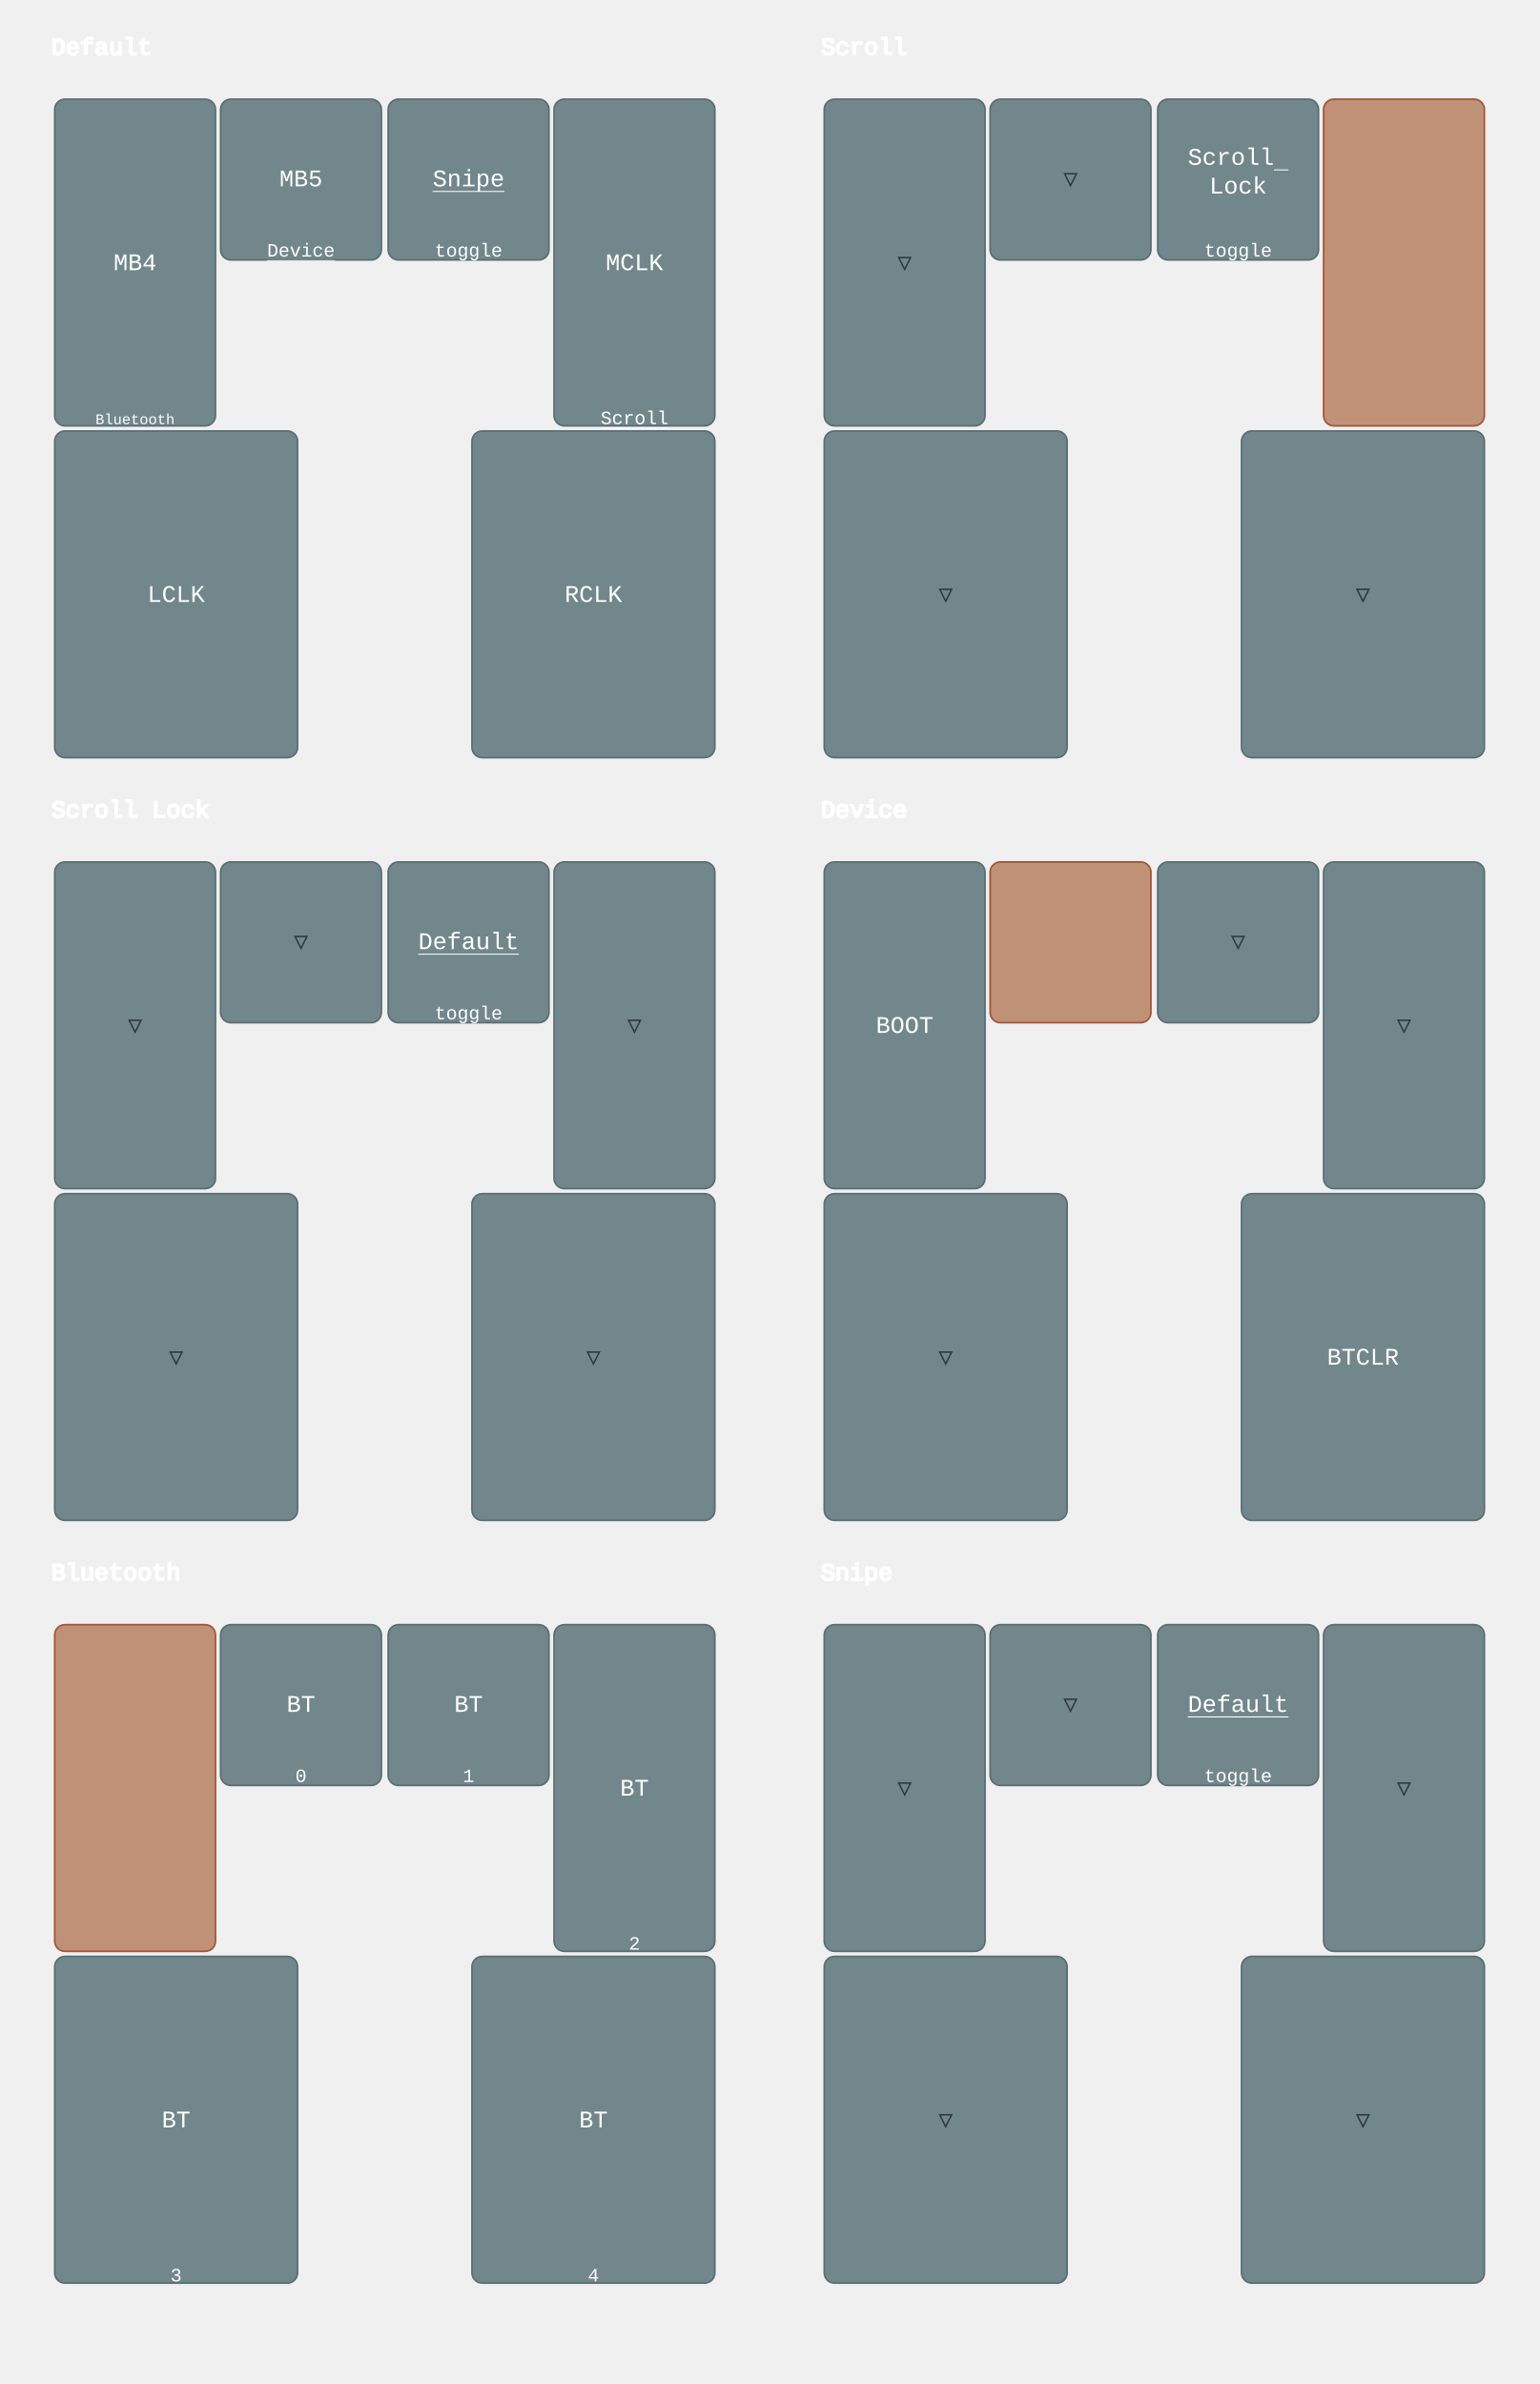
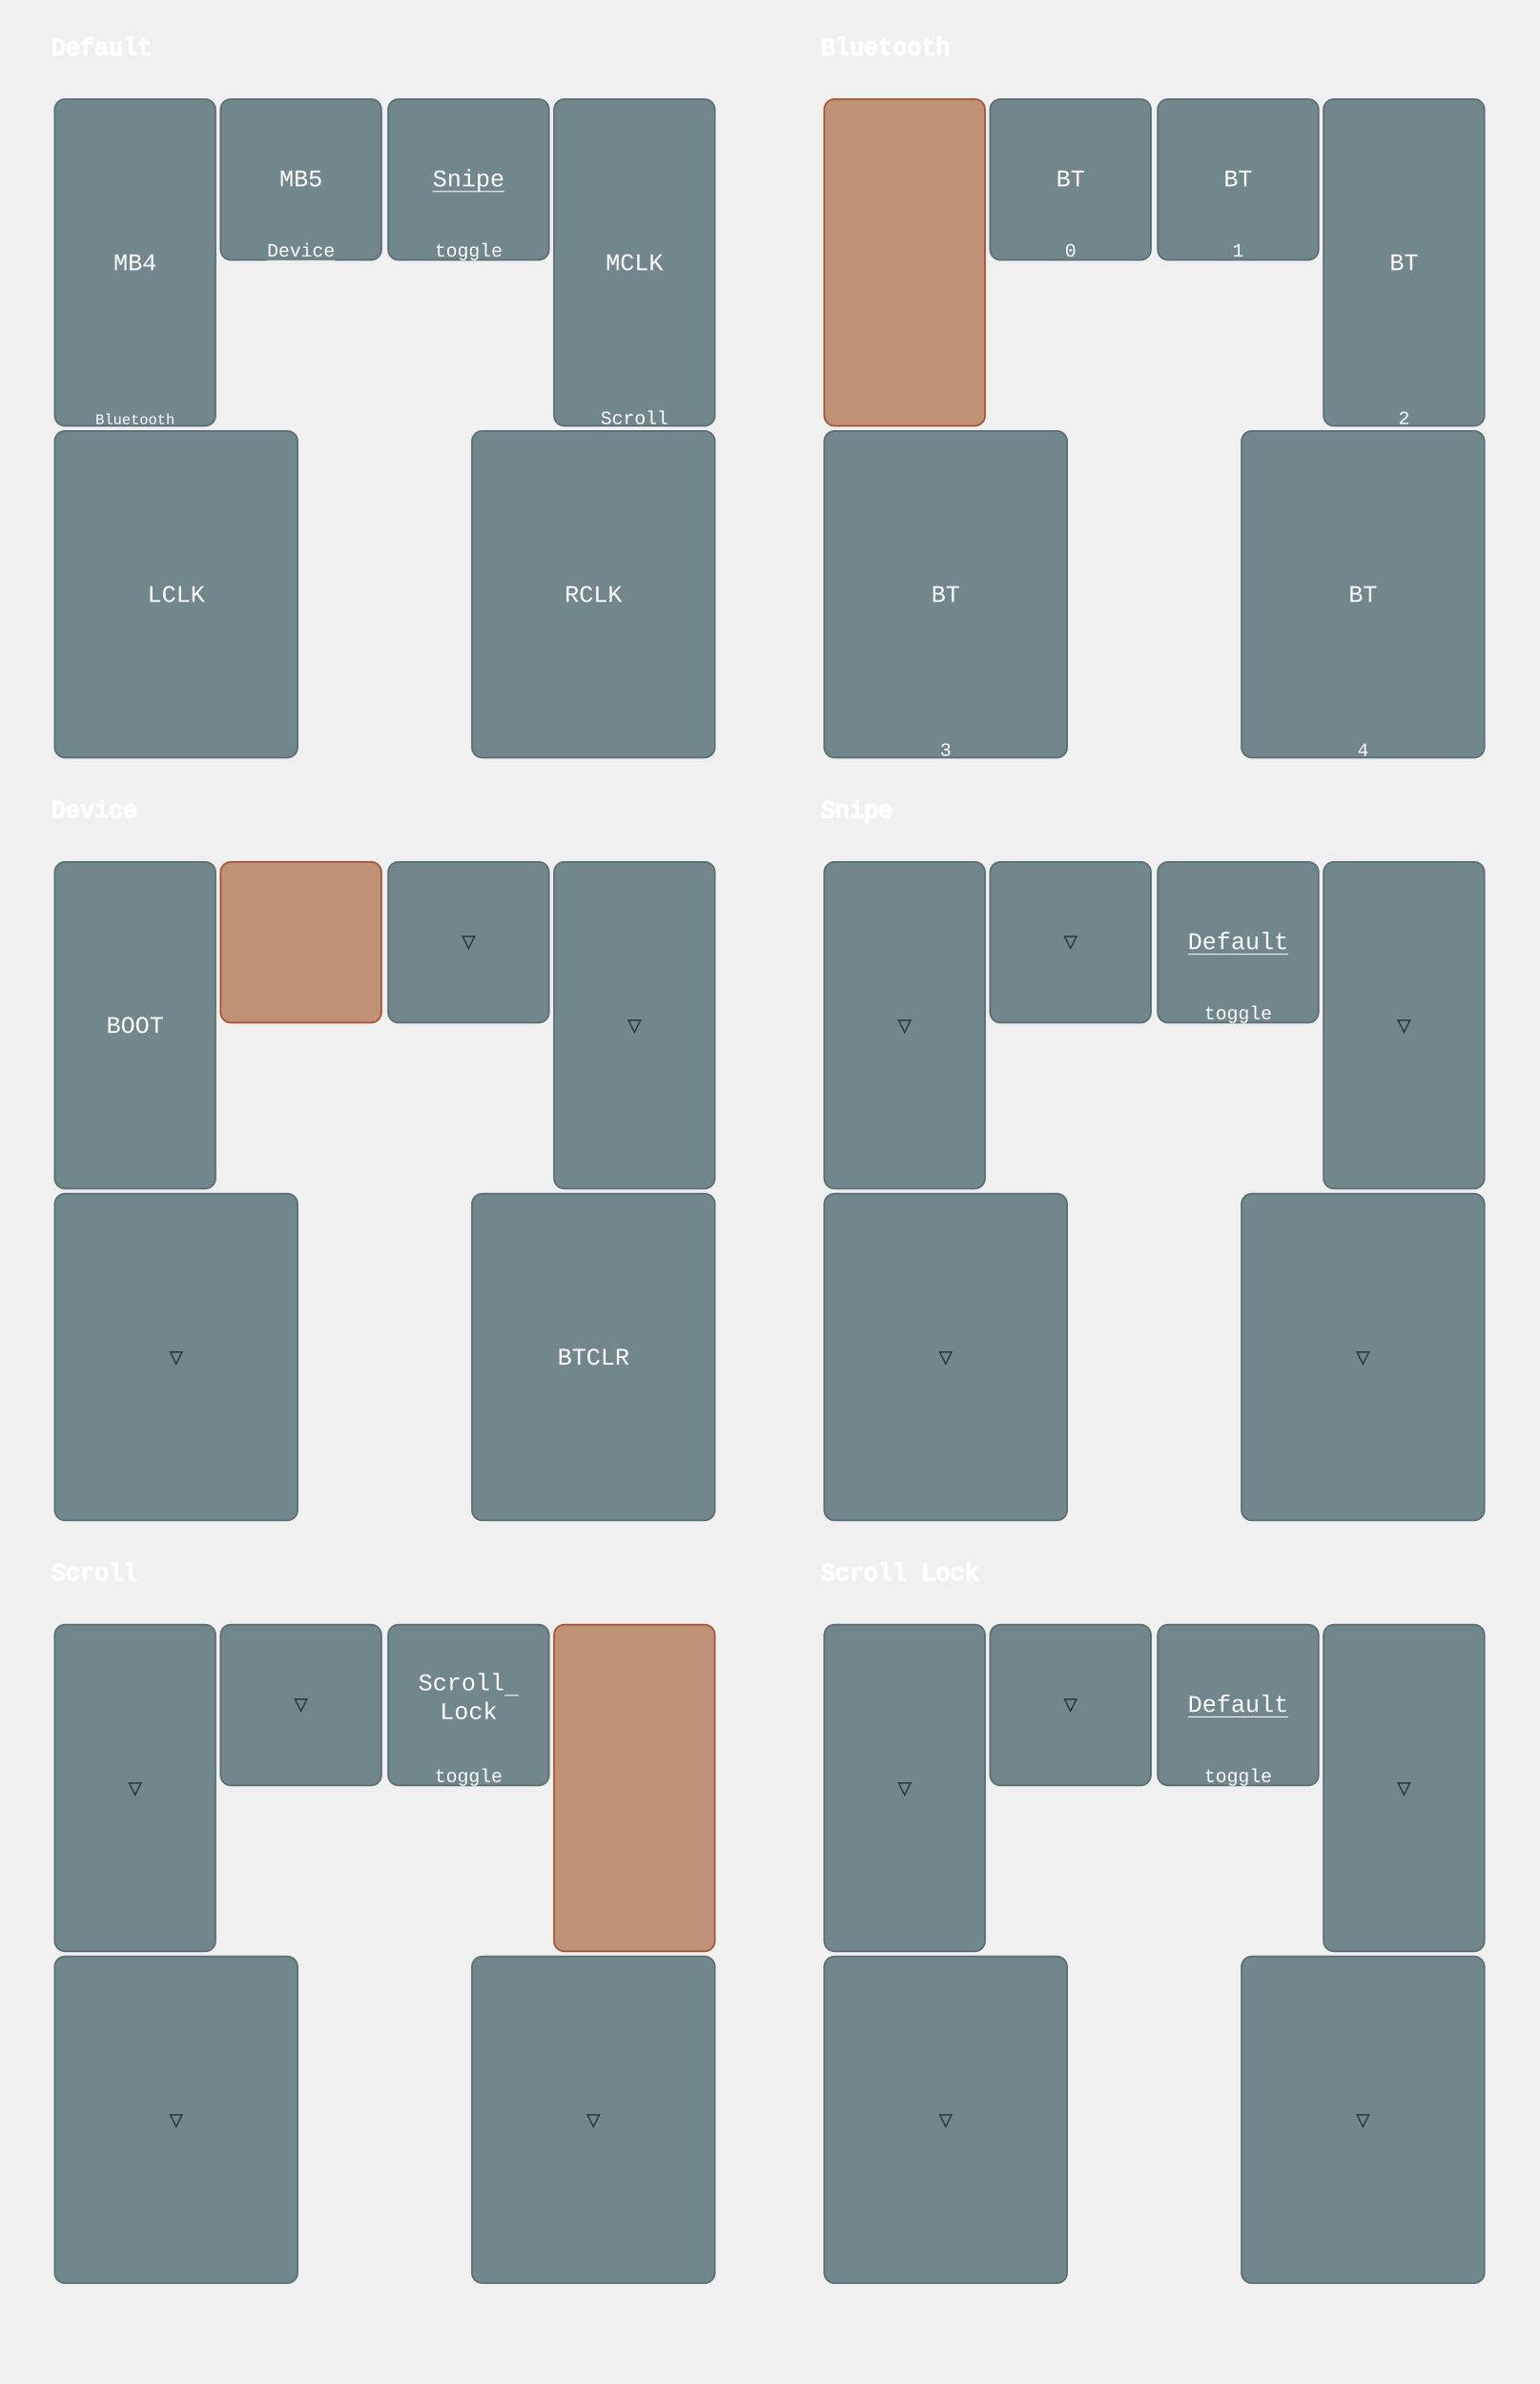
<svg xmlns="http://www.w3.org/2000/svg" width="900" height="1394" viewBox="0 0 900 1394" class="keymap">
  <style>svg path {
    fill: inherit;
}
svg.keymap {
    font-family: Menlo,SFMono-Regular,Consolas,Liberation Mono,monospace;
    font-size: 14px;
    font-kerning: normal;
    text-rendering: optimizeLegibility;
    fill: #FFF;
    background: #141F26;
}
rect.key {
    fill: #72878C;
    stroke: #5A6E73;
    stroke-width: 1;
}
rect.side {
    filter: brightness(90%);
}
rect.combo, rect.combo-separate {
    fill: #54929b;
    stroke: #007772;
}
rect.held, rect.combo.held {
    stroke: #A65437;
    fill: #BF9278;
}
rect.ghost, rect.combo.ghost {
    stroke-dasharray: 4, 4;
    stroke-width: 2;
}
text {
    text-anchor: middle;
    dominant-baseline: middle;
}
text.label {
    text-anchor: start;
    stroke: white;
    paint-order: stroke;
}
text.combo, text.hold, text.shifted, text.left, text.right, text.tl, text.tr, text.bl, text.br {
    font-size: 11px;
}
text.hold, text.bl, text.br {
    text-anchor: middle;
    dominant-baseline: auto;
}
text.shifted, text.tl, text.tr {
    text-anchor: middle;
    dominant-baseline: hanging;
}
text.left, text.tl, text.bl {
    text-anchor: start;
}
text.right, text.tr, text.br {
    text-anchor: end;
}
text.layer-activator {
    text-decoration: underline;
}
text.combo.hold, text.combo.shifted, text.combo.left, text.combo.right {
    font-size: 8px;
}
text.trans {
    fill: #2C3A40;
}
path.combo {
    stroke-width: 1;
    stroke: gray;
    fill: none;
}
.icon-tabler &gt; path {
    fill: inherit;
    stroke: inherit;
    stroke-width: 2;
}
.icon-tabler &gt; path[stroke="none"][fill="none"] {
    visibility: hidden;
}</style>
  <g transform="translate(30, 0)" class="layer-Default">
    <text x="0" y="28" class="label" id="Default">Default</text>
    <g transform="translate(0, 56)">
      <g transform="translate(49, 98)" class="key keypos-0">
        <rect rx="6" ry="6" x="-47" y="-96" width="94" height="191" class="key" />
        <text x="0" y="0" class="key tap">MB4</text>
        <a href="#Bluetooth">
          <text x="0" y="94" class="key hold layer-activator">
            <tspan style="font-size: 78%">Bluetooth</tspan>
          </text>
        </a>
      </g>
      <g transform="translate(146, 49)" class="key keypos-1">
        <rect rx="6" ry="6" x="-47" y="-47" width="94" height="94" class="key" />
        <text x="0" y="0" class="key tap">MB5</text>
        <a href="#Device">
          <text x="0" y="45" class="key hold layer-activator">Device</text>
        </a>
      </g>
      <g transform="translate(244, 49)" class="key keypos-2">
        <rect rx="6" ry="6" x="-47" y="-47" width="94" height="94" class="key" />
        <a href="#Snipe">
          <text x="0" y="0" class="key tap layer-activator">Snipe</text>
        </a>
        <text x="0" y="45" class="key hold">toggle</text>
      </g>
      <g transform="translate(341, 98)" class="key keypos-3">
        <rect rx="6" ry="6" x="-47" y="-96" width="94" height="191" class="key" />
        <text x="0" y="0" class="key tap">MCLK</text>
        <a href="#Scroll">
          <text x="0" y="94" class="key hold layer-activator">Scroll</text>
        </a>
      </g>
      <g transform="translate(73, 292)" class="key keypos-4">
        <rect rx="6" ry="6" x="-71" y="-96" width="142" height="191" class="key" />
        <text x="0" y="0" class="key tap">LCLK</text>
      </g>
      <g transform="translate(317, 292)" class="key keypos-5">
        <rect rx="6" ry="6" x="-71" y="-96" width="142" height="191" class="key" />
        <text x="0" y="0" class="key tap">RCLK</text>
      </g>
    </g>
  </g>
-   <g transform="translate(480, 0)" class="layer-Scroll">
+   <g transform="translate(480, 0)" class="layer-Bluetooth">
+     <text x="0" y="28" class="label" id="Bluetooth">Bluetooth</text>
+     <g transform="translate(0, 56)">
+       <g transform="translate(49, 98)" class="key held keypos-0">
+         <rect rx="6" ry="6" x="-47" y="-96" width="94" height="191" class="key held" />
+       </g>
+       <g transform="translate(146, 49)" class="key keypos-1">
+         <rect rx="6" ry="6" x="-47" y="-47" width="94" height="94" class="key" />
+         <text x="0" y="0" class="key tap">BT</text>
+         <text x="0" y="45" class="key hold">0</text>
+       </g>
+       <g transform="translate(244, 49)" class="key keypos-2">
+         <rect rx="6" ry="6" x="-47" y="-47" width="94" height="94" class="key" />
+         <text x="0" y="0" class="key tap">BT</text>
+         <text x="0" y="45" class="key hold">1</text>
+       </g>
+       <g transform="translate(341, 98)" class="key keypos-3">
+         <rect rx="6" ry="6" x="-47" y="-96" width="94" height="191" class="key" />
+         <text x="0" y="0" class="key tap">BT</text>
+         <text x="0" y="94" class="key hold">2</text>
+       </g>
+       <g transform="translate(73, 292)" class="key keypos-4">
+         <rect rx="6" ry="6" x="-71" y="-96" width="142" height="191" class="key" />
+         <text x="0" y="0" class="key tap">BT</text>
+         <text x="0" y="94" class="key hold">3</text>
+       </g>
+       <g transform="translate(317, 292)" class="key keypos-5">
+         <rect rx="6" ry="6" x="-71" y="-96" width="142" height="191" class="key" />
+         <text x="0" y="0" class="key tap">BT</text>
+         <text x="0" y="94" class="key hold">4</text>
+       </g>
+     </g>
+   </g>
+   <g transform="translate(30, 446)" class="layer-Device">
+     <text x="0" y="28" class="label" id="Device">Device</text>
+     <g transform="translate(0, 56)">
+       <g transform="translate(49, 98)" class="key keypos-0">
+         <rect rx="6" ry="6" x="-47" y="-96" width="94" height="191" class="key" />
+         <text x="0" y="0" class="key tap">BOOT</text>
+       </g>
+       <g transform="translate(146, 49)" class="key held keypos-1">
+         <rect rx="6" ry="6" x="-47" y="-47" width="94" height="94" class="key held" />
+       </g>
+       <g transform="translate(244, 49)" class="key trans keypos-2">
+         <rect rx="6" ry="6" x="-47" y="-47" width="94" height="94" class="key trans" />
+         <text x="0" y="0" class="key trans tap">▽</text>
+       </g>
+       <g transform="translate(341, 98)" class="key trans keypos-3">
+         <rect rx="6" ry="6" x="-47" y="-96" width="94" height="191" class="key trans" />
+         <text x="0" y="0" class="key trans tap">▽</text>
+       </g>
+       <g transform="translate(73, 292)" class="key trans keypos-4">
+         <rect rx="6" ry="6" x="-71" y="-96" width="142" height="191" class="key trans" />
+         <text x="0" y="0" class="key trans tap">▽</text>
+       </g>
+       <g transform="translate(317, 292)" class="key keypos-5">
+         <rect rx="6" ry="6" x="-71" y="-96" width="142" height="191" class="key" />
+         <text x="0" y="0" class="key tap">BTCLR</text>
+       </g>
+     </g>
+   </g>
+   <g transform="translate(480, 446)" class="layer-Snipe">
+     <text x="0" y="28" class="label" id="Snipe">Snipe</text>
+     <g transform="translate(0, 56)">
+       <g transform="translate(49, 98)" class="key trans keypos-0">
+         <rect rx="6" ry="6" x="-47" y="-96" width="94" height="191" class="key trans" />
+         <text x="0" y="0" class="key trans tap">▽</text>
+       </g>
+       <g transform="translate(146, 49)" class="key trans keypos-1">
+         <rect rx="6" ry="6" x="-47" y="-47" width="94" height="94" class="key trans" />
+         <text x="0" y="0" class="key trans tap">▽</text>
+       </g>
+       <g transform="translate(244, 49)" class="key keypos-2">
+         <rect rx="6" ry="6" x="-47" y="-47" width="94" height="94" class="key" />
+         <a href="#Default">
+           <text x="0" y="0" class="key tap layer-activator">Default</text>
+         </a>
+         <text x="0" y="45" class="key hold">toggle</text>
+       </g>
+       <g transform="translate(341, 98)" class="key trans keypos-3">
+         <rect rx="6" ry="6" x="-47" y="-96" width="94" height="191" class="key trans" />
+         <text x="0" y="0" class="key trans tap">▽</text>
+       </g>
+       <g transform="translate(73, 292)" class="key trans keypos-4">
+         <rect rx="6" ry="6" x="-71" y="-96" width="142" height="191" class="key trans" />
+         <text x="0" y="0" class="key trans tap">▽</text>
+       </g>
+       <g transform="translate(317, 292)" class="key trans keypos-5">
+         <rect rx="6" ry="6" x="-71" y="-96" width="142" height="191" class="key trans" />
+         <text x="0" y="0" class="key trans tap">▽</text>
+       </g>
+     </g>
+   </g>
+   <g transform="translate(30, 892)" class="layer-Scroll">
    <text x="0" y="28" class="label" id="Scroll">Scroll</text>
    <g transform="translate(0, 56)">
      <g transform="translate(49, 98)" class="key trans keypos-0">
        <rect rx="6" ry="6" x="-47" y="-96" width="94" height="191" class="key trans" />
        <text x="0" y="0" class="key trans tap">▽</text>
      </g>
      <g transform="translate(146, 49)" class="key trans keypos-1">
        <rect rx="6" ry="6" x="-47" y="-47" width="94" height="94" class="key trans" />
        <text x="0" y="0" class="key trans tap">▽</text>
      </g>
      <g transform="translate(244, 49)" class="key keypos-2">
        <rect rx="6" ry="6" x="-47" y="-47" width="94" height="94" class="key" />
        <a href="#Scroll-Lock">
          <text x="0" y="0" class="key tap layer-activator">
            <tspan x="0" dy="-0.9em">Scroll</tspan>
            <tspan x="0" dy="1.2em">Lock</tspan>
          </text>
        </a>
        <text x="0" y="45" class="key hold">toggle</text>
      </g>
      <g transform="translate(341, 98)" class="key held keypos-3">
        <rect rx="6" ry="6" x="-47" y="-96" width="94" height="191" class="key held" />
      </g>
      <g transform="translate(73, 292)" class="key trans keypos-4">
        <rect rx="6" ry="6" x="-71" y="-96" width="142" height="191" class="key trans" />
        <text x="0" y="0" class="key trans tap">▽</text>
      </g>
      <g transform="translate(317, 292)" class="key trans keypos-5">
        <rect rx="6" ry="6" x="-71" y="-96" width="142" height="191" class="key trans" />
        <text x="0" y="0" class="key trans tap">▽</text>
      </g>
    </g>
  </g>
-   <g transform="translate(30, 446)" class="layer-Scroll Lock">
+   <g transform="translate(480, 892)" class="layer-Scroll Lock">
    <text x="0" y="28" class="label" id="Scroll-Lock">Scroll Lock</text>
    <g transform="translate(0, 56)">
      <g transform="translate(49, 98)" class="key trans keypos-0">
        <rect rx="6" ry="6" x="-47" y="-96" width="94" height="191" class="key trans" />
        <text x="0" y="0" class="key trans tap">▽</text>
      </g>
      <g transform="translate(146, 49)" class="key trans keypos-1">
        <rect rx="6" ry="6" x="-47" y="-47" width="94" height="94" class="key trans" />
        <text x="0" y="0" class="key trans tap">▽</text>
      </g>
      <g transform="translate(244, 49)" class="key keypos-2">
        <rect rx="6" ry="6" x="-47" y="-47" width="94" height="94" class="key" />
        <a href="#Default">
          <text x="0" y="0" class="key tap layer-activator">Default</text>
        </a>
        <text x="0" y="45" class="key hold">toggle</text>
      </g>
      <g transform="translate(341, 98)" class="key trans keypos-3">
        <rect rx="6" ry="6" x="-47" y="-96" width="94" height="191" class="key trans" />
        <text x="0" y="0" class="key trans tap">▽</text>
      </g>
      <g transform="translate(73, 292)" class="key trans keypos-4">
        <rect rx="6" ry="6" x="-71" y="-96" width="142" height="191" class="key trans" />
        <text x="0" y="0" class="key trans tap">▽</text>
      </g>
      <g transform="translate(317, 292)" class="key trans keypos-5">
        <rect rx="6" ry="6" x="-71" y="-96" width="142" height="191" class="key trans" />
        <text x="0" y="0" class="key trans tap">▽</text>
      </g>
    </g>
  </g>
-   <g transform="translate(480, 446)" class="layer-Device">
-     <text x="0" y="28" class="label" id="Device">Device</text>
-     <g transform="translate(0, 56)">
-       <g transform="translate(49, 98)" class="key keypos-0">
-         <rect rx="6" ry="6" x="-47" y="-96" width="94" height="191" class="key" />
-         <text x="0" y="0" class="key tap">BOOT</text>
-       </g>
-       <g transform="translate(146, 49)" class="key held keypos-1">
-         <rect rx="6" ry="6" x="-47" y="-47" width="94" height="94" class="key held" />
-       </g>
-       <g transform="translate(244, 49)" class="key trans keypos-2">
-         <rect rx="6" ry="6" x="-47" y="-47" width="94" height="94" class="key trans" />
-         <text x="0" y="0" class="key trans tap">▽</text>
-       </g>
-       <g transform="translate(341, 98)" class="key trans keypos-3">
-         <rect rx="6" ry="6" x="-47" y="-96" width="94" height="191" class="key trans" />
-         <text x="0" y="0" class="key trans tap">▽</text>
-       </g>
-       <g transform="translate(73, 292)" class="key trans keypos-4">
-         <rect rx="6" ry="6" x="-71" y="-96" width="142" height="191" class="key trans" />
-         <text x="0" y="0" class="key trans tap">▽</text>
-       </g>
-       <g transform="translate(317, 292)" class="key keypos-5">
-         <rect rx="6" ry="6" x="-71" y="-96" width="142" height="191" class="key" />
-         <text x="0" y="0" class="key tap">BTCLR</text>
-       </g>
-     </g>
-   </g>
-   <g transform="translate(30, 892)" class="layer-Bluetooth">
-     <text x="0" y="28" class="label" id="Bluetooth">Bluetooth</text>
-     <g transform="translate(0, 56)">
-       <g transform="translate(49, 98)" class="key held keypos-0">
-         <rect rx="6" ry="6" x="-47" y="-96" width="94" height="191" class="key held" />
-       </g>
-       <g transform="translate(146, 49)" class="key keypos-1">
-         <rect rx="6" ry="6" x="-47" y="-47" width="94" height="94" class="key" />
-         <text x="0" y="0" class="key tap">BT</text>
-         <text x="0" y="45" class="key hold">0</text>
-       </g>
-       <g transform="translate(244, 49)" class="key keypos-2">
-         <rect rx="6" ry="6" x="-47" y="-47" width="94" height="94" class="key" />
-         <text x="0" y="0" class="key tap">BT</text>
-         <text x="0" y="45" class="key hold">1</text>
-       </g>
-       <g transform="translate(341, 98)" class="key keypos-3">
-         <rect rx="6" ry="6" x="-47" y="-96" width="94" height="191" class="key" />
-         <text x="0" y="0" class="key tap">BT</text>
-         <text x="0" y="94" class="key hold">2</text>
-       </g>
-       <g transform="translate(73, 292)" class="key keypos-4">
-         <rect rx="6" ry="6" x="-71" y="-96" width="142" height="191" class="key" />
-         <text x="0" y="0" class="key tap">BT</text>
-         <text x="0" y="94" class="key hold">3</text>
-       </g>
-       <g transform="translate(317, 292)" class="key keypos-5">
-         <rect rx="6" ry="6" x="-71" y="-96" width="142" height="191" class="key" />
-         <text x="0" y="0" class="key tap">BT</text>
-         <text x="0" y="94" class="key hold">4</text>
-       </g>
-     </g>
-   </g>
-   <g transform="translate(480, 892)" class="layer-Snipe">
-     <text x="0" y="28" class="label" id="Snipe">Snipe</text>
-     <g transform="translate(0, 56)">
-       <g transform="translate(49, 98)" class="key trans keypos-0">
-         <rect rx="6" ry="6" x="-47" y="-96" width="94" height="191" class="key trans" />
-         <text x="0" y="0" class="key trans tap">▽</text>
-       </g>
-       <g transform="translate(146, 49)" class="key trans keypos-1">
-         <rect rx="6" ry="6" x="-47" y="-47" width="94" height="94" class="key trans" />
-         <text x="0" y="0" class="key trans tap">▽</text>
-       </g>
-       <g transform="translate(244, 49)" class="key keypos-2">
-         <rect rx="6" ry="6" x="-47" y="-47" width="94" height="94" class="key" />
-         <a href="#Default">
-           <text x="0" y="0" class="key tap layer-activator">Default</text>
-         </a>
-         <text x="0" y="45" class="key hold">toggle</text>
-       </g>
-       <g transform="translate(341, 98)" class="key trans keypos-3">
-         <rect rx="6" ry="6" x="-47" y="-96" width="94" height="191" class="key trans" />
-         <text x="0" y="0" class="key trans tap">▽</text>
-       </g>
-       <g transform="translate(73, 292)" class="key trans keypos-4">
-         <rect rx="6" ry="6" x="-71" y="-96" width="142" height="191" class="key trans" />
-         <text x="0" y="0" class="key trans tap">▽</text>
-       </g>
-       <g transform="translate(317, 292)" class="key trans keypos-5">
-         <rect rx="6" ry="6" x="-71" y="-96" width="142" height="191" class="key trans" />
-         <text x="0" y="0" class="key trans tap">▽</text>
-       </g>
-     </g>
-   </g>
</svg>
